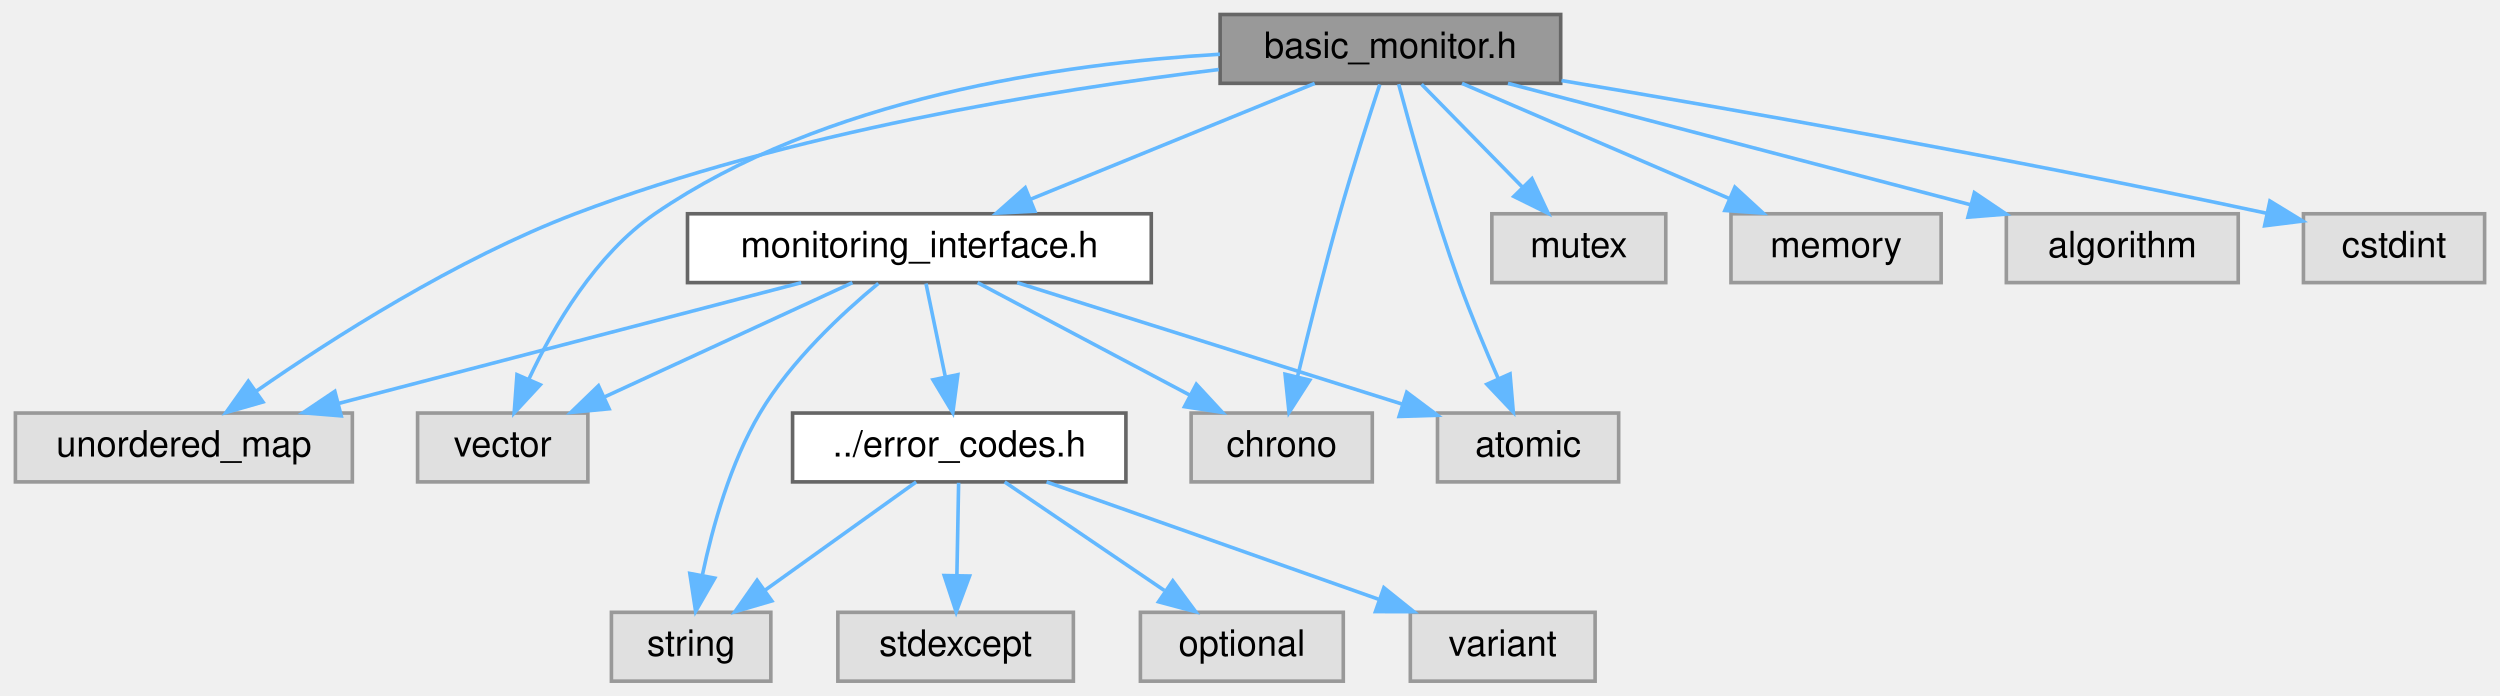
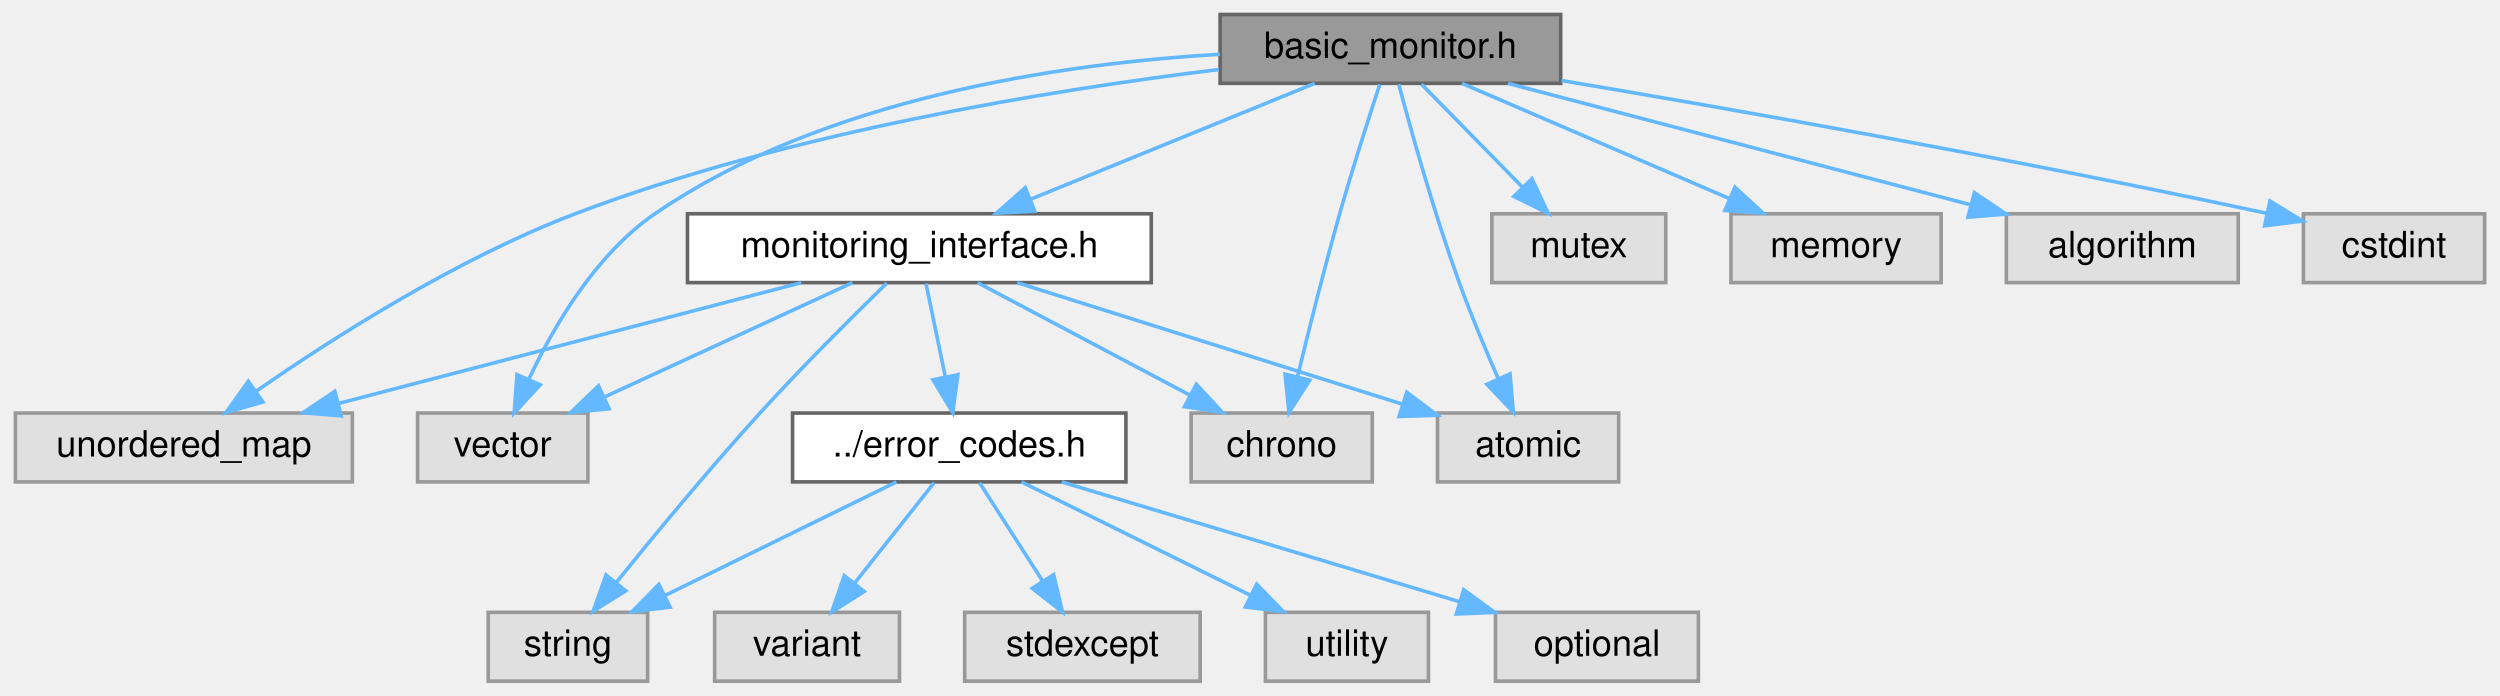
<svg xmlns="http://www.w3.org/2000/svg" xmlns:xlink="http://www.w3.org/1999/xlink" width="690pt" height="192pt" viewBox="0.00 0.00 689.50 192.00">
  <g id="graph0" class="graph" transform="scale(1 1) rotate(0) translate(4 188)">
    <g id="Node000001" class="node">
      <g id="a_Node000001">
        <a xlink:title="Basic monitoring implementation with no external dependencies.">
          <polygon fill="#999999" stroke="#666666" points="426.5,-184 332.5,-184 332.5,-165 426.5,-165 426.5,-184" />
          <text text-anchor="middle" x="379.5" y="-172" font-family="Helvetica,sans-Serif" font-size="10.00">basic_monitor.h</text>
        </a>
      </g>
    </g>
    <g id="Node000002" class="node">
      <g id="a_Node000002">
        <a xlink:href="monitoring__interface_8h.html" target="_top" xlink:title="Abstract interface for monitoring and metrics collection.">
          <polygon fill="white" stroke="#666666" points="313.5,-129 185.5,-129 185.5,-110 313.5,-110 313.5,-129" />
          <text text-anchor="middle" x="249.5" y="-117" font-family="Helvetica,sans-Serif" font-size="10.00">monitoring_interface.h</text>
        </a>
      </g>
    </g>
    <g id="edge1_Node000001_Node000002" class="edge">
      <g id="a_edge1_Node000001_Node000002">
        <a xlink:title=" ">
          <path fill="none" stroke="#63b8ff" d="M358.61,-164.98C337.42,-156.34 304.37,-142.87 280.2,-133.02" />
          <polygon fill="#63b8ff" stroke="#63b8ff" points="281.35,-129.7 270.77,-129.17 278.71,-136.19 281.35,-129.7" />
        </a>
      </g>
    </g>
    <g id="Node000004" class="node">
      <g id="a_Node000004">
        <a xlink:title=" ">
          <polygon fill="#e0e0e0" stroke="#999999" points="93,-74 0,-74 0,-55 93,-55 93,-74" />
          <text text-anchor="middle" x="46.5" y="-62" font-family="Helvetica,sans-Serif" font-size="10.00">unordered_map</text>
        </a>
      </g>
    </g>
-     <g id="edge16_Node000001_Node000004" class="edge">
-       <g id="a_edge16_Node000001_Node000004">
+     <g id="edge17_Node000001_Node000004" class="edge">
+       <g id="a_edge17_Node000001_Node000004">
        <a xlink:title=" ">
          <path fill="none" stroke="#63b8ff" d="M332.12,-168.81C285.69,-163.15 213.49,-151.43 154.5,-129 121.74,-116.54 87.43,-94.6 66.5,-80.06" />
          <polygon fill="#63b8ff" stroke="#63b8ff" points="68.32,-77.06 58.13,-74.14 64.28,-82.78 68.32,-77.06" />
        </a>
      </g>
    </g>
    <g id="Node000005" class="node">
      <g id="a_Node000005">
        <a xlink:title=" ">
          <polygon fill="#e0e0e0" stroke="#999999" points="158,-74 111,-74 111,-55 158,-55 158,-74" />
          <text text-anchor="middle" x="134.5" y="-62" font-family="Helvetica,sans-Serif" font-size="10.00">vector</text>
        </a>
      </g>
    </g>
-     <g id="edge15_Node000001_Node000005" class="edge">
-       <g id="a_edge15_Node000001_Node000005">
+     <g id="edge16_Node000001_Node000005" class="edge">
+       <g id="a_edge16_Node000001_Node000005">
        <a xlink:title=" ">
          <path fill="none" stroke="#63b8ff" d="M332.44,-173.03C288.56,-170.45 223.07,-160.93 176.5,-129 160.18,-117.81 148.59,-98 141.77,-83.47" />
          <polygon fill="#63b8ff" stroke="#63b8ff" points="144.86,-81.8 137.66,-74.03 138.44,-84.59 144.86,-81.8" />
        </a>
      </g>
    </g>
    <g id="Node000006" class="node">
      <g id="a_Node000006">
        <a xlink:title=" ">
          <polygon fill="#e0e0e0" stroke="#999999" points="374.5,-74 324.5,-74 324.5,-55 374.5,-55 374.5,-74" />
          <text text-anchor="middle" x="349.5" y="-62" font-family="Helvetica,sans-Serif" font-size="10.00">chrono</text>
        </a>
      </g>
    </g>
-     <g id="edge17_Node000001_Node000006" class="edge">
-       <g id="a_edge17_Node000001_Node000006">
+     <g id="edge18_Node000001_Node000006" class="edge">
+       <g id="a_edge18_Node000001_Node000006">
        <a xlink:title=" ">
          <path fill="none" stroke="#63b8ff" d="M376.56,-164.68C373.62,-155.73 369.03,-141.47 365.5,-129 361.24,-113.94 356.93,-96.71 353.86,-84.01" />
          <polygon fill="#63b8ff" stroke="#63b8ff" points="357.24,-83.08 351.52,-74.17 350.43,-84.71 357.24,-83.08" />
        </a>
      </g>
    </g>
    <g id="Node000007" class="node">
      <g id="a_Node000007">
        <a xlink:title=" ">
          <polygon fill="#e0e0e0" stroke="#999999" points="442.5,-74 392.5,-74 392.5,-55 442.5,-55 442.5,-74" />
          <text text-anchor="middle" x="417.5" y="-62" font-family="Helvetica,sans-Serif" font-size="10.00">atomic</text>
        </a>
      </g>
    </g>
-     <g id="edge14_Node000001_Node000007" class="edge">
-       <g id="a_edge14_Node000001_Node000007">
+     <g id="edge15_Node000001_Node000007" class="edge">
+       <g id="a_edge15_Node000001_Node000007">
        <a xlink:title=" ">
          <path fill="none" stroke="#63b8ff" d="M381.78,-164.77C385.07,-152.44 391.53,-129.26 398.5,-110 401.72,-101.11 405.77,-91.44 409.31,-83.39" />
          <polygon fill="#63b8ff" stroke="#63b8ff" points="412.52,-84.8 413.42,-74.25 406.13,-81.94 412.52,-84.8" />
        </a>
      </g>
    </g>
-     <g id="Node000012" class="node">
-       <g id="a_Node000012">
+     <g id="Node000013" class="node">
+       <g id="a_Node000013">
        <a xlink:title=" ">
          <polygon fill="#e0e0e0" stroke="#999999" points="455.5,-129 407.5,-129 407.5,-110 455.5,-110 455.5,-129" />
          <text text-anchor="middle" x="431.5" y="-117" font-family="Helvetica,sans-Serif" font-size="10.00">mutex</text>
        </a>
      </g>
    </g>
-     <g id="edge12_Node000001_Node000012" class="edge">
-       <g id="a_edge12_Node000001_Node000012">
+     <g id="edge13_Node000001_Node000013" class="edge">
+       <g id="a_edge13_Node000001_Node000013">
        <a xlink:title=" ">
          <path fill="none" stroke="#63b8ff" d="M388.09,-164.75C395.66,-157.03 406.88,-145.6 416.01,-136.28" />
          <polygon fill="#63b8ff" stroke="#63b8ff" points="418.57,-138.68 423.07,-129.09 413.57,-133.78 418.57,-138.68" />
        </a>
      </g>
    </g>
-     <g id="Node000013" class="node">
-       <g id="a_Node000013">
+     <g id="Node000014" class="node">
+       <g id="a_Node000014">
        <a xlink:title=" ">
          <polygon fill="#e0e0e0" stroke="#999999" points="531.5,-129 473.5,-129 473.5,-110 531.5,-110 531.5,-129" />
          <text text-anchor="middle" x="502.5" y="-117" font-family="Helvetica,sans-Serif" font-size="10.00">memory</text>
        </a>
      </g>
    </g>
-     <g id="edge13_Node000001_Node000013" class="edge">
-       <g id="a_edge13_Node000001_Node000013">
+     <g id="edge14_Node000001_Node000014" class="edge">
+       <g id="a_edge14_Node000001_Node000014">
        <a xlink:title=" ">
          <path fill="none" stroke="#63b8ff" d="M399.26,-164.98C419.23,-156.38 450.3,-142.99 473.15,-133.15" />
          <polygon fill="#63b8ff" stroke="#63b8ff" points="474.58,-136.34 482.38,-129.17 471.81,-129.91 474.58,-136.34" />
        </a>
      </g>
    </g>
-     <g id="Node000014" class="node">
-       <g id="a_Node000014">
+     <g id="Node000015" class="node">
+       <g id="a_Node000015">
        <a xlink:title=" ">
          <polygon fill="#e0e0e0" stroke="#999999" points="613.5,-129 549.5,-129 549.5,-110 613.5,-110 613.5,-129" />
          <text text-anchor="middle" x="581.5" y="-117" font-family="Helvetica,sans-Serif" font-size="10.00">algorithm</text>
        </a>
      </g>
    </g>
-     <g id="edge18_Node000001_Node000014" class="edge">
-       <g id="a_edge18_Node000001_Node000014">
+     <g id="edge19_Node000001_Node000015" class="edge">
+       <g id="a_edge19_Node000001_Node000015">
        <a xlink:title=" ">
          <path fill="none" stroke="#63b8ff" d="M411.95,-164.98C446.66,-155.88 501.81,-141.41 539.73,-131.46" />
          <polygon fill="#63b8ff" stroke="#63b8ff" points="540.68,-134.83 549.46,-128.91 538.9,-128.06 540.68,-134.83" />
        </a>
      </g>
    </g>
-     <g id="Node000015" class="node">
-       <g id="a_Node000015">
+     <g id="Node000016" class="node">
+       <g id="a_Node000016">
        <a xlink:title=" ">
          <polygon fill="#e0e0e0" stroke="#999999" points="681.5,-129 631.5,-129 631.5,-110 681.5,-110 681.5,-129" />
          <text text-anchor="middle" x="656.5" y="-117" font-family="Helvetica,sans-Serif" font-size="10.00">cstdint</text>
        </a>
      </g>
    </g>
-     <g id="edge19_Node000001_Node000015" class="edge">
-       <g id="a_edge19_Node000001_Node000015">
+     <g id="edge20_Node000001_Node000016" class="edge">
+       <g id="a_edge20_Node000001_Node000016">
        <a xlink:title=" ">
          <path fill="none" stroke="#63b8ff" d="M426.72,-165.77C473.7,-157.88 548.07,-144.83 621.42,-129.12" />
          <polygon fill="#63b8ff" stroke="#63b8ff" points="622.25,-132.52 631.29,-126.99 620.78,-125.68 622.25,-132.52" />
        </a>
      </g>
    </g>
    <g id="Node000003" class="node">
      <g id="a_Node000003">
        <a xlink:title=" ">
-           <polygon fill="#e0e0e0" stroke="#999999" points="208.5,-19 164.5,-19 164.5,0 208.5,0 208.5,-19" />
-           <text text-anchor="middle" x="186.5" y="-7" font-family="Helvetica,sans-Serif" font-size="10.00">string</text>
+           <polygon fill="#e0e0e0" stroke="#999999" points="174.5,-19 130.5,-19 130.5,0 174.5,0 174.5,-19" />
+           <text text-anchor="middle" x="152.5" y="-7" font-family="Helvetica,sans-Serif" font-size="10.00">string</text>
        </a>
      </g>
    </g>
    <g id="edge2_Node000002_Node000003" class="edge">
      <g id="a_edge2_Node000002_Node000003">
        <a xlink:title=" ">
-           <path fill="none" stroke="#63b8ff" d="M238.18,-109.79C228.22,-101.57 214.03,-88.39 205.5,-74 197.33,-60.22 192.43,-42.65 189.65,-29.48" />
-           <polygon fill="#63b8ff" stroke="#63b8ff" points="193.02,-28.44 187.74,-19.26 186.14,-29.73 193.02,-28.44" />
+           <path fill="none" stroke="#63b8ff" d="M240.51,-109.85C231.46,-101.03 217.19,-86.86 205.5,-74 191.53,-58.63 176.43,-40.36 165.94,-27.37" />
+           <polygon fill="#63b8ff" stroke="#63b8ff" points="168.46,-24.93 159.47,-19.32 163.01,-29.31 168.46,-24.93" />
        </a>
      </g>
    </g>
    <g id="edge3_Node000002_Node000004" class="edge">
      <g id="a_edge3_Node000002_Node000004">
        <a xlink:title=" ">
          <path fill="none" stroke="#63b8ff" d="M216.88,-109.98C182.21,-100.93 127.24,-86.58 89.15,-76.64" />
          <polygon fill="#63b8ff" stroke="#63b8ff" points="89.93,-73.22 79.37,-74.08 88.16,-79.99 89.93,-73.22" />
        </a>
      </g>
    </g>
    <g id="edge4_Node000002_Node000005" class="edge">
      <g id="a_edge4_Node000002_Node000005">
        <a xlink:title=" ">
          <path fill="none" stroke="#63b8ff" d="M231.02,-109.98C212.52,-101.46 183.82,-88.23 162.52,-78.41" />
          <polygon fill="#63b8ff" stroke="#63b8ff" points="163.86,-75.18 153.31,-74.17 160.93,-81.53 163.86,-75.18" />
        </a>
      </g>
    </g>
    <g id="edge5_Node000002_Node000006" class="edge">
      <g id="a_edge5_Node000002_Node000006">
        <a xlink:title=" ">
          <path fill="none" stroke="#63b8ff" d="M265.57,-109.98C281.36,-101.61 305.72,-88.7 324.13,-78.95" />
          <polygon fill="#63b8ff" stroke="#63b8ff" points="325.94,-81.95 333.14,-74.17 322.67,-75.76 325.94,-81.95" />
        </a>
      </g>
    </g>
    <g id="edge6_Node000002_Node000007" class="edge">
      <g id="a_edge6_Node000002_Node000007">
        <a xlink:title=" ">
          <path fill="none" stroke="#63b8ff" d="M276.49,-109.98C305.37,-100.88 351.26,-86.4 382.8,-76.45" />
          <polygon fill="#63b8ff" stroke="#63b8ff" points="384.01,-79.74 392.49,-73.39 381.9,-73.06 384.01,-79.74" />
        </a>
      </g>
    </g>
    <g id="Node000008" class="node">
      <g id="a_Node000008">
        <a xlink:href="error__codes_8h.html" target="_top" xlink:title=" ">
          <polygon fill="white" stroke="#666666" points="306.5,-74 214.5,-74 214.5,-55 306.5,-55 306.5,-74" />
          <text text-anchor="middle" x="260.5" y="-62" font-family="Helvetica,sans-Serif" font-size="10.00">../error_codes.h</text>
        </a>
      </g>
    </g>
    <g id="edge7_Node000002_Node000008" class="edge">
      <g id="a_edge7_Node000002_Node000008">
        <a xlink:title=" ">
          <path fill="none" stroke="#63b8ff" d="M251.32,-109.75C252.76,-102.8 254.82,-92.85 256.63,-84.13" />
          <polygon fill="#63b8ff" stroke="#63b8ff" points="260.11,-84.59 258.72,-74.09 253.26,-83.17 260.11,-84.59" />
        </a>
      </g>
    </g>
    <g id="edge8_Node000008_Node000003" class="edge">
      <g id="a_edge8_Node000008_Node000003">
        <a xlink:title=" ">
-           <path fill="none" stroke="#63b8ff" d="M248.61,-54.98C237.35,-46.92 220.21,-34.65 206.79,-25.03" />
-           <polygon fill="#63b8ff" stroke="#63b8ff" points="208.77,-22.15 198.61,-19.17 204.7,-27.84 208.77,-22.15" />
+           <path fill="none" stroke="#63b8ff" d="M243.15,-54.98C225.93,-46.54 199.3,-33.47 179.35,-23.68" />
+           <polygon fill="#63b8ff" stroke="#63b8ff" points="180.69,-20.43 170.17,-19.17 177.6,-26.72 180.69,-20.43" />
        </a>
      </g>
    </g>
    <g id="Node000009" class="node">
      <g id="a_Node000009">
        <a xlink:title=" ">
-           <polygon fill="#e0e0e0" stroke="#999999" points="292,-19 227,-19 227,0 292,0 292,-19" />
-           <text text-anchor="middle" x="259.5" y="-7" font-family="Helvetica,sans-Serif" font-size="10.00">stdexcept</text>
+           <polygon fill="#e0e0e0" stroke="#999999" points="327,-19 262,-19 262,0 327,0 327,-19" />
+           <text text-anchor="middle" x="294.5" y="-7" font-family="Helvetica,sans-Serif" font-size="10.00">stdexcept</text>
        </a>
      </g>
    </g>
    <g id="edge9_Node000008_Node000009" class="edge">
      <g id="a_edge9_Node000008_Node000009">
        <a xlink:title=" ">
-           <path fill="none" stroke="#63b8ff" d="M260.33,-54.75C260.2,-47.8 260.02,-37.85 259.85,-29.13" />
-           <polygon fill="#63b8ff" stroke="#63b8ff" points="263.35,-29.02 259.66,-19.09 256.35,-29.15 263.35,-29.02" />
+           <path fill="none" stroke="#63b8ff" d="M266.11,-54.75C270.82,-47.42 277.67,-36.73 283.47,-27.7" />
+           <polygon fill="#63b8ff" stroke="#63b8ff" points="286.54,-29.4 288.99,-19.09 280.64,-25.62 286.54,-29.4" />
        </a>
      </g>
    </g>
    <g id="Node000010" class="node">
      <g id="a_Node000010">
        <a xlink:title=" ">
-           <polygon fill="#e0e0e0" stroke="#999999" points="366.5,-19 310.5,-19 310.5,0 366.5,0 366.5,-19" />
-           <text text-anchor="middle" x="338.5" y="-7" font-family="Helvetica,sans-Serif" font-size="10.00">optional</text>
+           <polygon fill="#e0e0e0" stroke="#999999" points="390,-19 345,-19 345,0 390,0 390,-19" />
+           <text text-anchor="middle" x="367.5" y="-7" font-family="Helvetica,sans-Serif" font-size="10.00">utility</text>
        </a>
      </g>
    </g>
    <g id="edge10_Node000008_Node000010" class="edge">
      <g id="a_edge10_Node000008_Node000010">
        <a xlink:title=" ">
-           <path fill="none" stroke="#63b8ff" d="M273.03,-54.98C284.9,-46.92 302.96,-34.65 317.11,-25.03" />
-           <polygon fill="#63b8ff" stroke="#63b8ff" points="319.44,-27.69 325.74,-19.17 315.5,-21.9 319.44,-27.69" />
+           <path fill="none" stroke="#63b8ff" d="M277.69,-54.98C294.75,-46.54 321.13,-33.47 340.9,-23.68" />
+           <polygon fill="#63b8ff" stroke="#63b8ff" points="342.59,-26.75 350,-19.17 339.48,-20.47 342.59,-26.75" />
        </a>
      </g>
    </g>
    <g id="Node000011" class="node">
      <g id="a_Node000011">
        <a xlink:title=" ">
-           <polygon fill="#e0e0e0" stroke="#999999" points="436,-19 385,-19 385,0 436,0 436,-19" />
-           <text text-anchor="middle" x="410.5" y="-7" font-family="Helvetica,sans-Serif" font-size="10.00">variant</text>
+           <polygon fill="#e0e0e0" stroke="#999999" points="464.5,-19 408.5,-19 408.5,0 464.5,0 464.5,-19" />
+           <text text-anchor="middle" x="436.5" y="-7" font-family="Helvetica,sans-Serif" font-size="10.00">optional</text>
        </a>
      </g>
    </g>
    <g id="edge11_Node000008_Node000011" class="edge">
      <g id="a_edge11_Node000008_Node000011">
        <a xlink:title=" ">
-           <path fill="none" stroke="#63b8ff" d="M284.6,-54.98C309.38,-46.23 348.2,-32.51 376.19,-22.62" />
-           <polygon fill="#63b8ff" stroke="#63b8ff" points="377.7,-25.8 385.96,-19.17 375.37,-19.2 377.7,-25.8" />
+           <path fill="none" stroke="#63b8ff" d="M288.78,-54.98C318.54,-46.02 365.57,-31.86 398.54,-21.93" />
+           <polygon fill="#63b8ff" stroke="#63b8ff" points="399.73,-25.23 408.29,-18.99 397.71,-18.53 399.73,-25.23" />
+         </a>
+       </g>
+     </g>
+     <g id="Node000012" class="node">
+       <g id="a_Node000012">
+         <a xlink:title=" ">
+           <polygon fill="#e0e0e0" stroke="#999999" points="244,-19 193,-19 193,0 244,0 244,-19" />
+           <text text-anchor="middle" x="218.5" y="-7" font-family="Helvetica,sans-Serif" font-size="10.00">variant</text>
+         </a>
+       </g>
+     </g>
+     <g id="edge12_Node000008_Node000012" class="edge">
+       <g id="a_edge12_Node000008_Node000012">
+         <a xlink:title=" ">
+           <path fill="none" stroke="#63b8ff" d="M253.56,-54.75C247.63,-47.26 238.93,-36.28 231.68,-27.13" />
+           <polygon fill="#63b8ff" stroke="#63b8ff" points="234.26,-24.75 225.31,-19.09 228.77,-29.1 234.26,-24.75" />
        </a>
      </g>
    </g>
  </g>
</svg>
